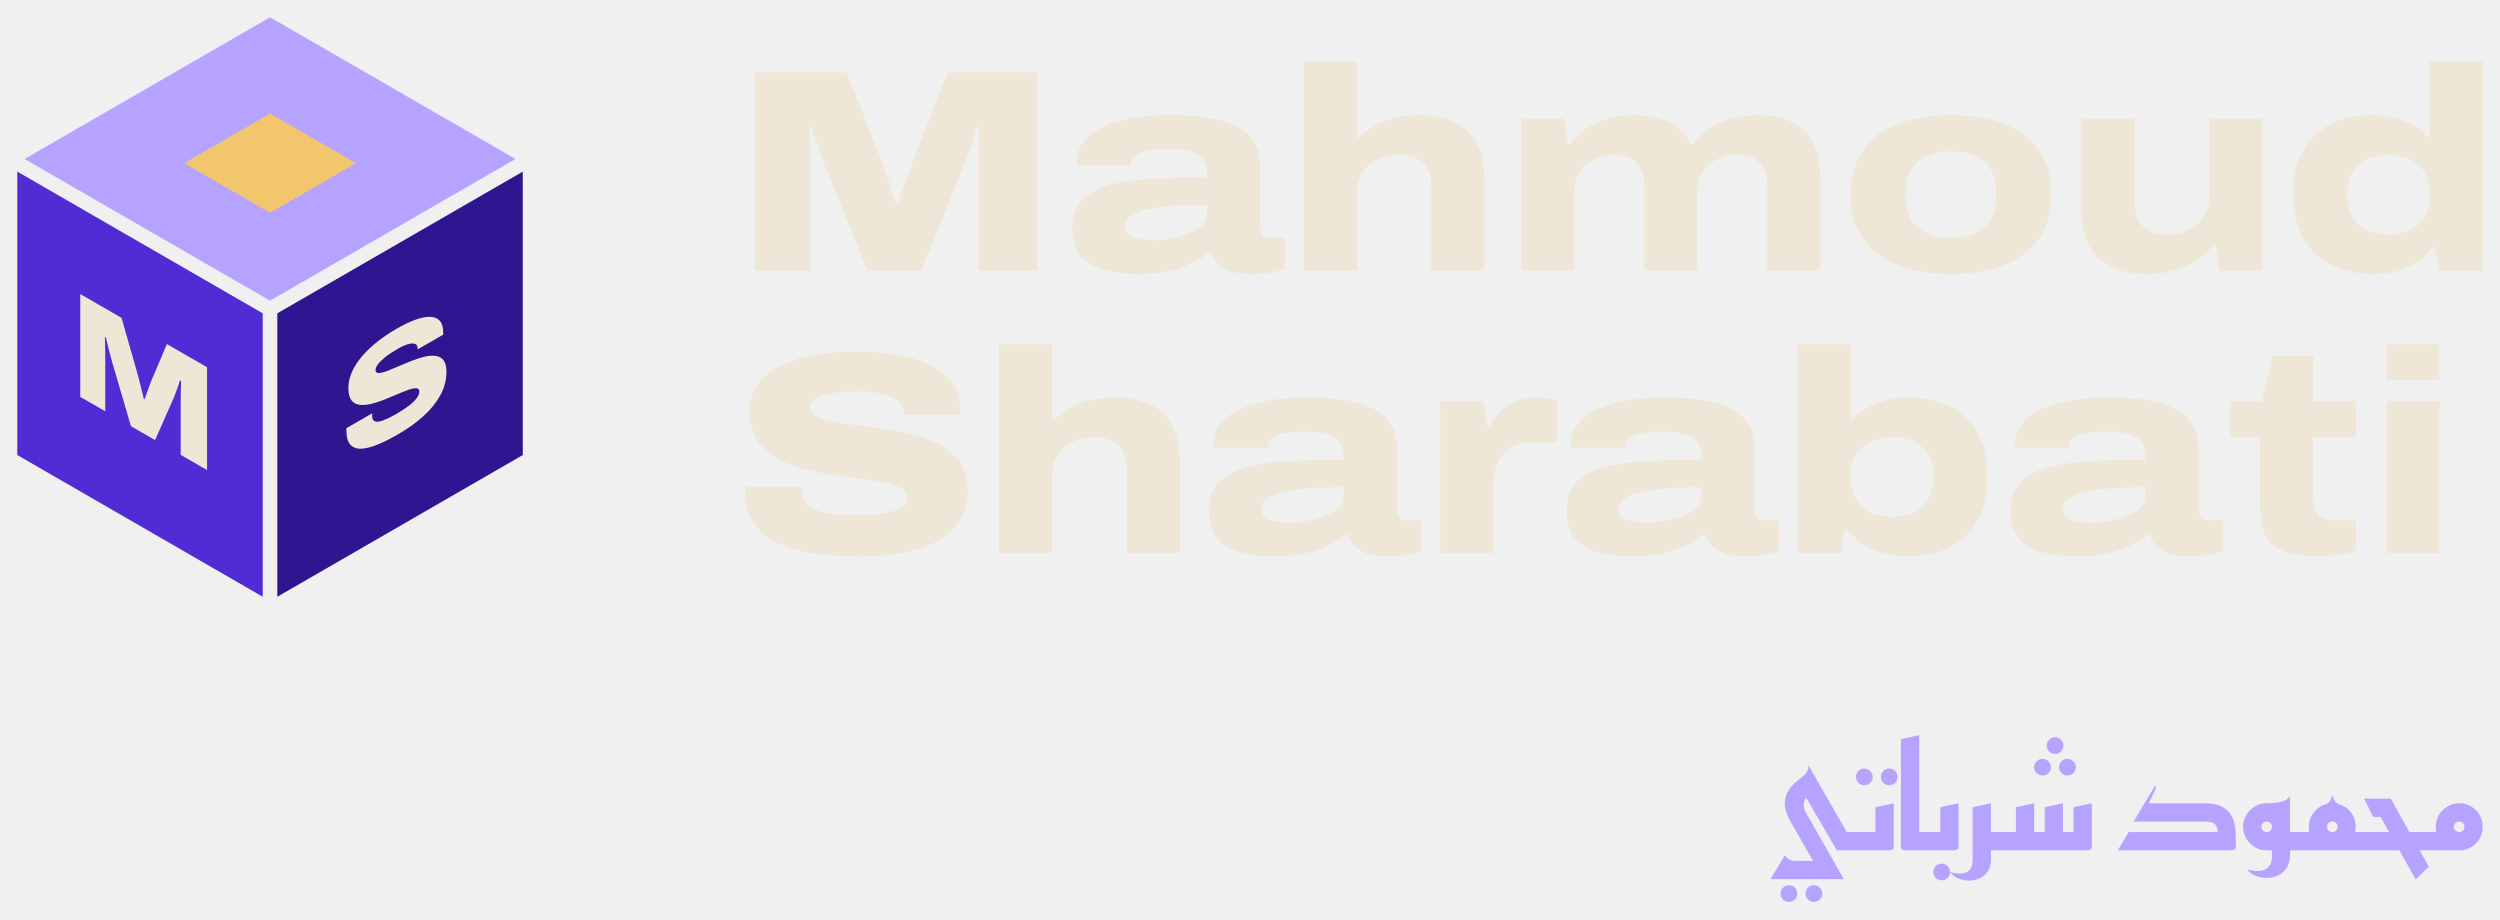
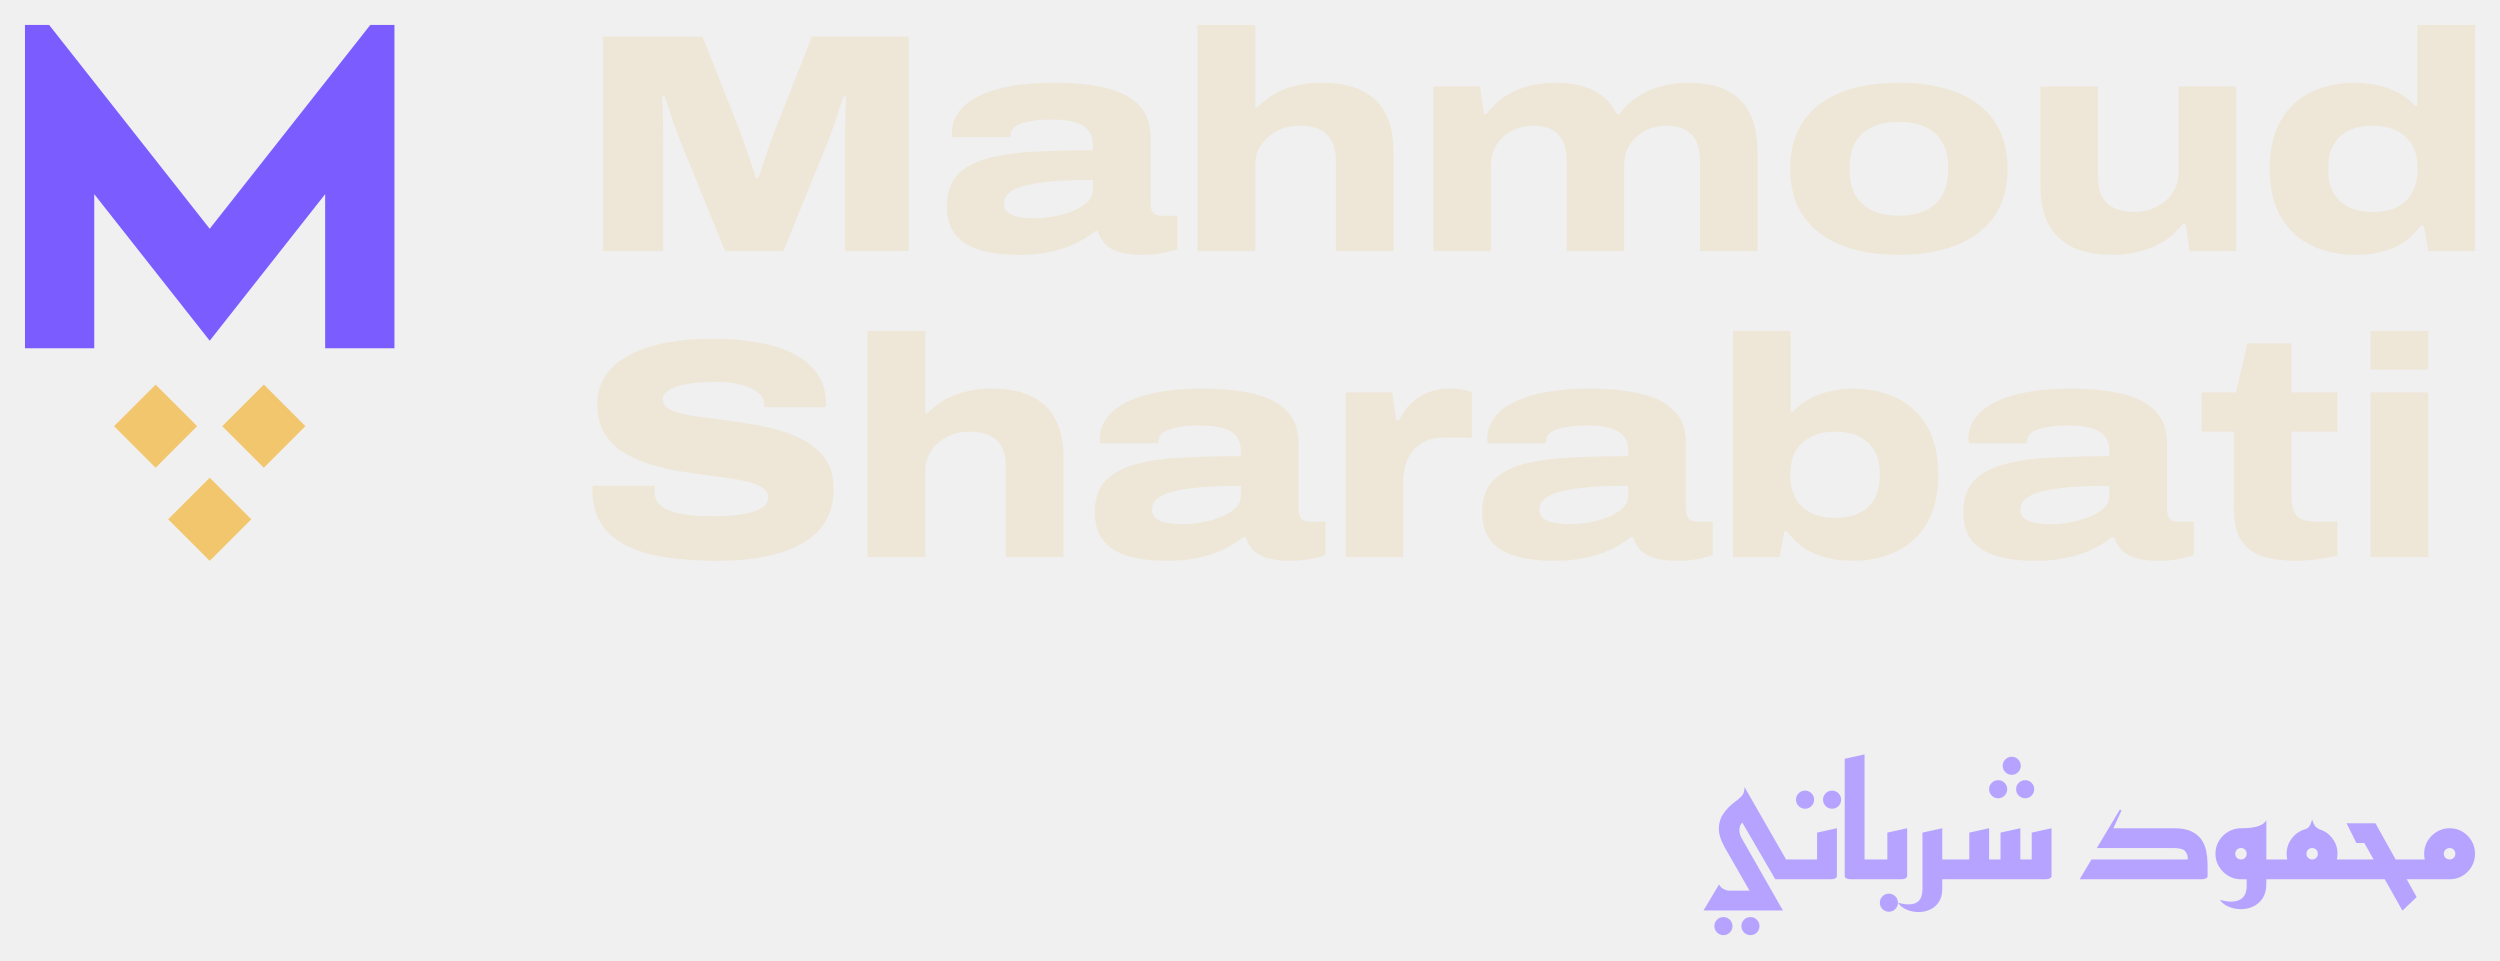
- <svg xmlns="http://www.w3.org/2000/svg" viewBox="-6 -93.903 867.595 319.003" role="img">
-   <g transform="translate(87.71 13.37) scale(1.0128)">
-     <mask id="ms">
-       <rect x="-110" y="-110" width="220" height="220" fill="#fff" />
-       <path d="M-86.603 -50.000L0 0L86.603 -50.000M0 0V100" fill="none" stroke="#000" stroke-width="5" />
-     </mask>
-     <g mask="url(#ms)">
-       <polygon points="0.000,-100.000 86.603,-50.000 0.000,0.000 -86.603,-50.000" fill="#b6a3ff" />
-       <polygon points="-86.603,-50.000 0.000,0.000 0.000,100.000 -86.603,50.000" fill="#512bd4" />
-       <polygon points="0.000,0.000 86.603,-50.000 86.603,50.000 0.000,100.000" fill="#2f1690" />
-       <polygon points="0.000,-67.000 29.445,-50.000 0.000,-33.000 -29.445,-50.000" fill="#f2c66d" />
-       <path transform="matrix(.866025 .5 0 1 -86.6025 -50)" d="M24.92 67.62V32.38H41.25L47.29 47.66Q47.67 48.62 48.16 50.05Q48.66 51.48 49.16 52.99Q49.66 54.49 50.03 55.66H50.39Q50.74 54.59 51.23 53.16Q51.72 51.74 52.24 50.26Q52.75 48.79 53.16 47.71L59.2 32.38H75.08V67.62H64.65V49.44Q64.65 48.34 64.67 47.01Q64.7 45.69 64.75 44.4Q64.8 43.11 64.82 42.18H64.41Q64.1 43.17 63.65 44.51Q63.2 45.85 62.75 47.16Q62.29 48.48 61.91 49.44L54.52 67.62H44.96L37.56 49.44Q37.04 48.08 36.55 46.7Q36.06 45.32 35.68 44.12Q35.31 42.93 35.05 42.18H34.64Q34.69 42.9 34.72 44.1Q34.75 45.29 34.77 46.67Q34.8 48.05 34.8 49.44V67.62Z" fill="#eee7d8" />
-       <path transform="matrix(.866025 -.5 0 1 0 0)" d="M50.76 68.23Q46.46 68.23 42.72 67.72Q38.99 67.2 36.18 65.92Q33.37 64.63 31.78 62.34Q30.2 60.04 30.2 56.51Q30.2 56.4 30.2 56.24Q30.2 56.07 30.25 55.91H40.47Q40.42 56.12 40.41 56.34Q40.4 56.57 40.4 56.81Q40.4 58.38 41.58 59.28Q42.77 60.18 44.94 60.54Q47.12 60.91 49.99 60.91Q51.2 60.91 52.46 60.83Q53.72 60.76 54.9 60.58Q56.07 60.39 57.01 60.04Q57.94 59.69 58.5 59.14Q59.06 58.58 59.06 57.8Q59.06 56.69 57.88 56.05Q56.7 55.41 54.69 55.02Q52.69 54.63 50.19 54.33Q47.7 54.03 45.03 53.61Q42.36 53.19 39.87 52.44Q37.37 51.7 35.37 50.47Q33.36 49.23 32.18 47.29Q31 45.35 31 42.55Q31 39.76 32.42 37.72Q33.84 35.69 36.39 34.37Q38.95 33.05 42.43 32.41Q45.91 31.77 50.02 31.77Q54.2 31.77 57.61 32.42Q61.01 33.06 63.46 34.37Q65.9 35.67 67.21 37.66Q68.53 39.64 68.53 42.31V43.01H58.41V42.6Q58.41 41.53 57.49 40.7Q56.56 39.87 54.8 39.37Q53.03 38.87 50.51 38.87Q47.48 38.87 45.54 39.25Q43.6 39.63 42.67 40.28Q41.75 40.94 41.75 41.71Q41.75 42.75 42.93 43.36Q44.1 43.97 46.11 44.32Q48.12 44.67 50.61 44.97Q53.1 45.28 55.78 45.7Q58.45 46.12 60.94 46.82Q63.43 47.52 65.44 48.74Q67.45 49.96 68.63 51.82Q69.8 53.68 69.8 56.4Q69.8 60.64 67.35 63.25Q64.89 65.86 60.59 67.05Q56.29 68.23 50.76 68.23Z" fill="#eee7d8" />
-     </g>
+ <svg xmlns="http://www.w3.org/2000/svg" viewBox="-8.00 -80.45 800.80 307.55" role="img">
+   <g transform="translate(0.00 -61.36) scale(0.9246)">
+     <polygon points="0.00,100.00 0.00,-12.00 8.37,-12.00 64.00,58.61 119.63,-12.00 128.00,-12.00 128.00,100.00 104.00,100.00 104.00,46.62 64.00,97.39 24.00,46.62 24.00,100.00" fill="#7b5cff" />
+     <polygon points="45.25,112.60 59.65,127.00 45.25,141.40 30.85,127.00" fill="#f2c66d" />
+     <polygon points="82.75,112.60 97.15,127.00 82.75,141.40 68.35,127.00" fill="#f2c66d" />
+     <polygon points="64.00,144.85 78.40,159.25 64.00,173.65 49.60,159.25" fill="#f2c66d" />
  </g>
-   <path transform="translate(247.51 0)" d="M8.45 0V-68.75H40.31L52.1 -38.94Q52.85 -37.07 53.81 -34.28Q54.77 -31.48 55.75 -28.55Q56.73 -25.61 57.46 -23.34H58.16Q58.84 -25.42 59.79 -28.21Q60.75 -30.99 61.76 -33.86Q62.77 -36.73 63.57 -38.85L75.36 -68.75H106.34V0H85.97V-35.48Q85.97 -37.61 86.02 -40.2Q86.07 -42.79 86.17 -45.3Q86.27 -47.82 86.32 -49.64H85.52Q84.91 -47.71 84.03 -45.09Q83.15 -42.47 82.27 -39.91Q81.38 -37.35 80.63 -35.48L66.22 0H47.57L33.11 -35.48Q32.1 -38.13 31.15 -40.82Q30.19 -43.52 29.46 -45.85Q28.72 -48.18 28.22 -49.64H27.42Q27.52 -48.22 27.57 -45.89Q27.62 -43.56 27.67 -40.87Q27.72 -38.18 27.72 -35.48V0ZM141.8 1.2Q136.88 1.2 132.64 0.48Q128.4 -0.25 125.24 -2Q122.08 -3.75 120.33 -6.77Q118.58 -9.8 118.58 -14.46Q118.58 -20.81 121.99 -24.44Q125.41 -28.06 131.7 -29.74Q138 -31.43 146.55 -31.88Q155.1 -32.33 165.37 -32.33V-33.94Q165.37 -36.96 163.85 -38.77Q162.34 -40.58 159.38 -41.37Q156.42 -42.17 151.96 -42.17Q148.76 -42.17 145.8 -41.7Q142.83 -41.24 140.93 -40.18Q139.03 -39.11 139.03 -37.26V-36.49H120.34Q120.24 -36.89 120.22 -37.21Q120.2 -37.53 120.2 -37.97Q120.2 -42.67 123.89 -46.28Q127.59 -49.89 134.89 -51.92Q142.19 -53.95 152.95 -53.95Q162.9 -53.95 169.8 -52.23Q176.69 -50.5 180.26 -46.65Q183.84 -42.81 183.84 -36.32V-15.25Q183.84 -13.51 184.62 -12.43Q185.4 -11.35 187.13 -11.35H192.45V-0.66Q191.01 -0.1 187.93 0.55Q184.85 1.2 181.32 1.2Q176.38 1.2 173.41 0.18Q170.44 -0.84 168.99 -2.57Q167.53 -4.31 166.91 -6.39H166.11Q163.26 -4.07 159.55 -2.33Q155.84 -0.59 151.4 0.3Q146.96 1.2 141.8 1.2ZM146.99 -10.53Q149.27 -10.53 152.35 -11.04Q155.43 -11.55 158.43 -12.66Q161.43 -13.76 163.4 -15.51Q165.37 -17.27 165.37 -19.8V-22.83Q155.53 -22.83 149.21 -22.02Q142.89 -21.22 139.89 -19.58Q136.89 -17.95 136.89 -15.3Q136.89 -13.26 138.36 -12.24Q139.84 -11.22 142.19 -10.88Q144.53 -10.53 146.99 -10.53ZM198.9 0V-72.45H217.38V-46.11H218.13Q220.88 -49.03 224.21 -50.74Q227.55 -52.45 231.24 -53.2Q234.93 -53.95 238.59 -53.95Q246.26 -53.95 251.37 -51.52Q256.48 -49.08 259.07 -44.17Q261.65 -39.25 261.65 -31.84V0H243.17V-29.28Q243.17 -31.97 242.41 -34.05Q241.65 -36.13 240.2 -37.47Q238.75 -38.82 236.63 -39.5Q234.5 -40.18 231.72 -40.18Q227.76 -40.18 224.5 -38.57Q221.25 -36.96 219.31 -34.11Q217.38 -31.27 217.38 -27.51V0ZM274.4 0V-52.75H289.36L290.63 -43.97H291.53Q294.22 -47.65 297.77 -49.83Q301.31 -52 305.36 -52.98Q309.41 -53.95 313.38 -53.95Q320.83 -53.95 325.79 -51.48Q330.74 -49 333.16 -43.97H334.11Q336.85 -47.65 340.42 -49.83Q343.99 -52 348.04 -52.98Q352.09 -53.95 356.1 -53.95Q363.48 -53.95 368.39 -51.52Q373.3 -49.08 375.78 -44.17Q378.26 -39.25 378.26 -31.84V0H359.79V-29.28Q359.79 -31.97 359.08 -34.05Q358.37 -36.13 357.02 -37.47Q355.67 -38.82 353.67 -39.5Q351.67 -40.18 349.14 -40.18Q345.43 -40.18 342.33 -38.57Q339.22 -36.96 337.39 -34.11Q335.55 -31.27 335.55 -27.51V0H317.12V-29.28Q317.12 -31.97 316.41 -34.05Q315.7 -36.13 314.35 -37.47Q313 -38.82 311 -39.5Q309 -40.18 306.42 -40.18Q302.71 -40.18 299.61 -38.57Q296.51 -36.96 294.69 -34.11Q292.88 -31.27 292.88 -27.51V0ZM423.54 1.2Q413 1.2 405.18 -1.87Q397.36 -4.95 393.05 -11.07Q388.74 -17.19 388.74 -26.4Q388.74 -35.65 393.05 -41.78Q397.36 -47.91 405.18 -50.93Q413 -53.95 423.54 -53.95Q434.07 -53.95 441.89 -50.93Q449.71 -47.91 454.03 -41.78Q458.34 -35.65 458.34 -26.4Q458.34 -17.19 454.03 -11.07Q449.71 -4.95 441.89 -1.87Q434.07 1.2 423.54 1.2ZM423.54 -11.35Q428.76 -11.35 432.27 -13.12Q435.77 -14.88 437.51 -18.05Q439.26 -21.22 439.26 -25.4V-27.4Q439.26 -31.62 437.51 -34.77Q435.77 -37.92 432.27 -39.66Q428.76 -41.41 423.54 -41.41Q418.32 -41.41 414.81 -39.66Q411.31 -37.92 409.56 -34.77Q407.82 -31.62 407.82 -27.4V-25.4Q407.82 -21.22 409.56 -18.05Q411.31 -14.88 414.81 -13.12Q418.32 -11.35 423.54 -11.35ZM491.93 1.2Q480.49 1.2 474.68 -4.33Q468.87 -9.85 468.87 -20.92V-52.75H487.34V-23.48Q487.34 -20.78 488.1 -18.71Q488.86 -16.63 490.31 -15.28Q491.76 -13.94 493.91 -13.26Q496.06 -12.57 498.79 -12.57Q502.76 -12.57 506.01 -14.18Q509.26 -15.79 511.2 -18.67Q513.14 -21.54 513.14 -25.24V-52.75H531.61V0H516.65L515.38 -8.78H514.48Q511.73 -5.1 508.04 -2.93Q504.34 -0.75 500.22 0.22Q496.09 1.2 491.93 1.2ZM570.05 1.2Q562.01 1.2 555.77 -1.77Q549.53 -4.75 545.93 -10.87Q542.34 -16.99 542.34 -26.35Q542.34 -35.81 545.91 -41.91Q549.48 -48.01 555.63 -50.98Q561.78 -53.95 569.63 -53.95Q573.13 -53.95 576.71 -53.19Q580.29 -52.43 583.45 -50.78Q586.6 -49.14 588.8 -46.54H589.61V-72.45H608.08V0H593.13L591.65 -8.25H590.8Q586.88 -2.99 581.5 -0.9Q576.12 1.2 570.05 1.2ZM575.39 -12.57Q580.16 -12.57 583.34 -14.27Q586.53 -15.96 588.12 -19Q589.71 -22.04 589.71 -26.01V-26.7Q589.71 -29.74 588.81 -32.2Q587.9 -34.67 586.08 -36.43Q584.26 -38.19 581.57 -39.18Q578.88 -40.18 575.3 -40.18Q570.63 -40.18 567.47 -38.52Q564.31 -36.85 562.71 -33.96Q561.11 -31.08 561.11 -27.21V-25.55Q561.11 -21.68 562.73 -18.74Q564.35 -15.8 567.51 -14.19Q570.67 -12.57 575.39 -12.57ZM45.16 99.2Q36.76 99.2 29.47 98.2Q22.18 97.19 16.7 94.69Q11.22 92.18 8.13 87.7Q5.03 83.22 5.03 76.32Q5.03 76.12 5.03 75.79Q5.03 75.47 5.13 75.16H25.08Q24.98 75.56 24.95 76Q24.93 76.44 24.93 76.92Q24.93 79.97 27.25 81.73Q29.57 83.49 33.81 84.2Q38.05 84.91 43.66 84.91Q46.02 84.91 48.48 84.77Q50.94 84.62 53.23 84.26Q55.52 83.9 57.35 83.21Q59.17 82.53 60.26 81.45Q61.35 80.37 61.35 78.85Q61.35 76.68 59.05 75.43Q56.75 74.18 52.84 73.42Q48.92 72.67 44.05 72.08Q39.19 71.48 33.98 70.66Q28.76 69.84 23.9 68.39Q19.03 66.94 15.11 64.53Q11.2 62.12 8.9 58.34Q6.6 54.55 6.6 49.09Q6.6 43.63 9.37 39.66Q12.13 35.69 17.12 33.11Q22.11 30.54 28.9 29.29Q35.7 28.05 43.71 28.05Q51.87 28.05 58.52 29.31Q65.16 30.57 69.93 33.12Q74.7 35.67 77.27 39.53Q79.83 43.4 79.83 48.61V49.99H60.09V49.18Q60.09 47.09 58.29 45.47Q56.48 43.85 53.04 42.88Q49.59 41.9 44.66 41.9Q38.77 41.9 34.97 42.64Q31.18 43.38 29.38 44.66Q27.58 45.93 27.58 47.45Q27.58 49.48 29.87 50.67Q32.17 51.85 36.09 52.53Q40 53.22 44.87 53.81Q49.73 54.4 54.95 55.22Q60.16 56.04 65.02 57.41Q69.89 58.79 73.81 61.16Q77.73 63.54 80.02 67.17Q82.32 70.8 82.32 76.11Q82.32 84.38 77.53 89.48Q72.74 94.57 64.35 96.89Q55.96 99.2 45.16 99.2ZM93.2 98V25.55H111.68V51.89H112.43Q115.18 48.97 118.51 47.26Q121.85 45.55 125.54 44.8Q129.23 44.05 132.89 44.05Q140.56 44.05 145.67 46.48Q150.78 48.92 153.37 53.83Q155.95 58.75 155.95 66.16V98H137.47V68.72Q137.47 66.03 136.71 63.95Q135.95 61.87 134.5 60.53Q133.05 59.18 130.93 58.5Q128.8 57.82 126.02 57.82Q122.06 57.82 118.8 59.43Q115.55 61.04 113.61 63.89Q111.68 66.73 111.68 70.49V98ZM189.2 99.2Q184.28 99.2 180.04 98.48Q175.8 97.75 172.64 96Q169.48 94.25 167.73 91.23Q165.98 88.2 165.98 83.54Q165.98 77.19 169.39 73.56Q172.81 69.94 179.1 68.26Q185.4 66.57 193.95 66.12Q202.5 65.67 212.77 65.67V64.06Q212.77 61.04 211.25 59.23Q209.74 57.42 206.78 56.63Q203.82 55.83 199.36 55.83Q196.16 55.83 193.2 56.3Q190.23 56.76 188.33 57.82Q186.43 58.89 186.43 60.74V61.51H167.74Q167.64 61.11 167.62 60.79Q167.6 60.47 167.6 60.03Q167.6 55.33 171.29 51.72Q174.99 48.11 182.29 46.08Q189.59 44.05 200.35 44.05Q210.3 44.05 217.2 45.77Q224.09 47.5 227.66 51.35Q231.24 55.19 231.24 61.68V82.75Q231.24 84.49 232.02 85.57Q232.8 86.65 234.53 86.65H239.85V97.34Q238.41 97.9 235.33 98.55Q232.25 99.2 228.72 99.2Q223.78 99.2 220.81 98.18Q217.84 97.16 216.39 95.43Q214.93 93.69 214.31 91.61H213.51Q210.66 93.93 206.95 95.67Q203.24 97.41 198.8 98.3Q194.36 99.2 189.2 99.2ZM194.39 87.47Q196.67 87.47 199.75 86.96Q202.83 86.45 205.83 85.34Q208.83 84.24 210.8 82.49Q212.77 80.73 212.77 78.2V75.17Q202.93 75.17 196.61 75.98Q190.29 76.78 187.29 78.42Q184.29 80.05 184.29 82.7Q184.29 84.74 185.76 85.76Q187.24 86.78 189.59 87.12Q191.93 87.47 194.39 87.47ZM246.3 98V45.25H261.26L262.53 54.17H263.39Q264.92 50.98 267.35 48.69Q269.77 46.4 272.9 45.2Q276.02 43.99 279.53 43.99Q281.55 43.99 283.35 44.27Q285.16 44.55 286.77 45.15V59.7H278.03Q274.51 59.7 272.01 60.83Q269.5 61.97 267.91 63.91Q266.32 65.86 265.55 68.34Q264.78 70.82 264.78 73.61V98ZM313.3 99.2Q308.38 99.2 304.14 98.48Q299.9 97.75 296.74 96Q293.58 94.25 291.83 91.23Q290.08 88.2 290.08 83.54Q290.08 77.19 293.49 73.56Q296.91 69.94 303.2 68.26Q309.5 66.57 318.05 66.12Q326.6 65.67 336.87 65.67V64.06Q336.87 61.04 335.35 59.23Q333.84 57.42 330.88 56.63Q327.92 55.83 323.46 55.83Q320.26 55.83 317.3 56.3Q314.33 56.76 312.43 57.82Q310.53 58.89 310.53 60.74V61.51H291.84Q291.74 61.11 291.72 60.79Q291.7 60.47 291.7 60.03Q291.7 55.33 295.39 51.72Q299.09 48.11 306.39 46.08Q313.69 44.05 324.45 44.05Q334.4 44.05 341.3 45.77Q348.19 47.5 351.76 51.35Q355.34 55.19 355.34 61.68V82.75Q355.34 84.49 356.12 85.57Q356.9 86.65 358.63 86.65H363.95V97.34Q362.51 97.9 359.43 98.55Q356.35 99.2 352.82 99.2Q347.88 99.2 344.91 98.18Q341.94 97.16 340.49 95.43Q339.03 93.69 338.41 91.61H337.61Q334.76 93.93 331.05 95.67Q327.34 97.41 322.9 98.3Q318.46 99.2 313.3 99.2ZM318.49 87.47Q320.77 87.47 323.85 86.96Q326.93 86.45 329.93 85.34Q332.93 84.24 334.9 82.49Q336.87 80.73 336.87 78.2V75.17Q327.03 75.17 320.71 75.98Q314.39 76.78 311.39 78.42Q308.39 80.05 308.39 82.7Q308.39 84.74 309.86 85.76Q311.34 86.78 313.69 87.12Q316.03 87.47 318.49 87.47ZM408.44 99.2Q402.37 99.2 396.99 97.1Q391.6 95.01 387.69 89.75H386.83L385.36 98H370.4V25.55H388.88V51.46H389.68Q391.94 48.86 395.09 47.22Q398.25 45.57 401.83 44.81Q405.41 44.05 408.85 44.05Q416.71 44.05 422.86 47.02Q429 49.99 432.58 56.09Q436.15 62.19 436.15 71.65Q436.15 81.01 432.55 87.13Q428.96 93.25 422.72 96.23Q416.48 99.2 408.44 99.2ZM403.09 85.43Q407.81 85.43 411 83.81Q414.18 82.2 415.78 79.26Q417.37 76.32 417.37 72.45V70.79Q417.37 66.92 415.78 64.04Q414.18 61.15 411.04 59.48Q407.9 57.82 403.18 57.82Q399.61 57.82 396.92 58.82Q394.23 59.81 392.41 61.57Q390.59 63.33 389.68 65.8Q388.78 68.26 388.78 71.3V71.99Q388.78 75.96 390.37 79Q391.96 82.04 395.17 83.73Q398.37 85.43 403.09 85.43ZM467.4 99.2Q462.48 99.2 458.24 98.48Q454 97.75 450.84 96Q447.68 94.25 445.93 91.23Q444.18 88.2 444.18 83.54Q444.18 77.19 447.59 73.56Q451.01 69.94 457.3 68.26Q463.6 66.57 472.15 66.12Q480.7 65.67 490.97 65.67V64.06Q490.97 61.04 489.45 59.23Q487.94 57.42 484.98 56.63Q482.02 55.83 477.56 55.83Q474.36 55.83 471.4 56.3Q468.43 56.76 466.53 57.82Q464.63 58.89 464.63 60.74V61.51H445.94Q445.84 61.11 445.82 60.79Q445.8 60.47 445.8 60.03Q445.8 55.33 449.49 51.72Q453.19 48.11 460.49 46.08Q467.79 44.05 478.55 44.05Q488.5 44.05 495.4 45.77Q502.29 47.5 505.86 51.35Q509.44 55.19 509.44 61.68V82.75Q509.44 84.49 510.22 85.57Q511 86.65 512.73 86.65H518.05V97.34Q516.61 97.9 513.53 98.55Q510.45 99.2 506.92 99.2Q501.98 99.2 499.01 98.18Q496.04 97.16 494.59 95.43Q493.13 93.69 492.51 91.61H491.71Q488.86 93.93 485.15 95.67Q481.44 97.41 477 98.3Q472.56 99.2 467.4 99.2ZM472.59 87.47Q474.87 87.47 477.95 86.96Q481.03 86.45 484.03 85.34Q487.03 84.24 489 82.49Q490.97 80.73 490.97 78.2V75.17Q481.13 75.17 474.81 75.98Q468.49 76.78 465.49 78.42Q462.49 80.05 462.49 82.7Q462.49 84.74 463.96 85.76Q465.44 86.78 467.79 87.12Q470.13 87.47 472.59 87.47ZM550.88 99.2Q544.32 99.2 539.85 97.71Q535.38 96.22 533.11 92.52Q530.83 88.83 530.83 82.22V57.79H520.52V45.25H531.51L535.18 29.52H549.31V45.25H564.04V57.79H549.31V78.83Q549.31 82.63 550.9 84.64Q552.5 86.65 557.47 86.65H564.04V97.39Q562.64 97.89 560.19 98.32Q557.75 98.75 555.22 98.97Q552.69 99.2 550.88 99.2ZM574.6 37.95V25.55H593.08V37.95ZM574.6 98V45.25H593.08V98Z" fill="#eee7d8" />
-   <path transform="translate(607.19 201.20)" d="M16.3 17.9Q15.1 17.9 14.25 17.05Q13.4 16.2 13.4 15Q13.4 13.8 14.25 12.95Q15.1 12.1 16.3 12.1Q17.5 12.1 18.35 12.95Q19.2 13.8 19.2 15Q19.2 16.2 18.35 17.05Q17.5 17.9 16.3 17.9ZM7.65 17.9Q6.45 17.9 5.6 17.05Q4.75 16.2 4.75 15Q4.75 13.8 5.6 12.95Q6.45 12.1 7.65 12.1Q8.85 12.1 9.7 12.95Q10.55 13.8 10.55 15Q10.55 16.2 9.7 17.05Q8.85 17.9 7.65 17.9ZM19.65 10 8.1 -10.15Q6.1 -13.7 6.18 -16.4Q6.25 -19.1 7.7 -21.12Q9.15 -23.15 11.15 -24.65Q12.7 -25.8 13.55 -26.7Q14.4 -27.6 14.4 -29.55L31.35 0H24.25L13.7 -18.15Q12.9 -17.45 12.78 -16.07Q12.65 -14.7 13.45 -13.25L26.7 10ZM26.85 0V-6.35H35V0ZM1.25 10 6.25 1.65Q6.75 2.65 7.75 3.15Q8.75 3.65 9.65 3.65H18.25L21.25 10ZM42.45 -22.6Q41.25 -22.6 40.4 -23.45Q39.55 -24.3 39.55 -25.5Q39.55 -26.7 40.4 -27.55Q41.25 -28.4 42.45 -28.4Q43.65 -28.4 44.5 -27.55Q45.35 -26.7 45.35 -25.5Q45.35 -24.3 44.5 -23.45Q43.65 -22.6 42.45 -22.6ZM33.8 -22.6Q32.6 -22.6 31.75 -23.45Q30.9 -24.3 30.9 -25.5Q30.9 -26.7 31.75 -27.55Q32.6 -28.4 33.8 -28.4Q35 -28.4 35.85 -27.55Q36.7 -26.7 36.7 -25.5Q36.7 -24.3 35.85 -23.45Q35 -22.6 33.8 -22.6ZM33 0V-6.35H37.65V-14.95L44 -16.35V-1.15Q44 -0.55 43.5 -0.3Q43 -0.05 42.5 -0.03Q42 0 42 0ZM48.5 0Q48.5 0 48 -0.03Q47.5 -0.05 47 -0.3Q46.5 -0.55 46.5 -1.15V-38.6L52.85 -40V-6.35H57.5V0ZM60.65 10.4Q59.45 10.4 58.6 9.55Q57.75 8.7 57.75 7.5Q57.75 6.3 58.6 5.45Q59.45 4.6 60.65 4.6Q61.85 4.6 62.7 5.45Q63.55 6.3 63.55 7.5Q63.55 8.7 62.7 9.55Q61.85 10.4 60.65 10.4ZM55.5 0V-6.35H60.15V-14.95L66.5 -16.35V-1.15Q66.5 -0.55 66 -0.3Q65.5 -0.05 65 -0.03Q64.5 0 64.5 0ZM76.45 0V-6.35H83.75V0ZM63.5 7.5Q65.9 8.15 67.47 8.03Q69.05 7.9 69.9 7.2Q70.75 6.5 71.08 5.43Q71.4 4.35 71.4 3.15V-14.95L77.75 -16.35V3Q77.75 5.65 76.62 7.33Q75.5 9 73.7 9.78Q71.9 10.55 69.93 10.5Q67.95 10.45 66.22 9.68Q64.5 8.9 63.5 7.5ZM100 -33.45Q98.8 -33.45 97.95 -34.3Q97.1 -35.15 97.1 -36.35Q97.1 -37.55 97.95 -38.4Q98.8 -39.25 100 -39.25Q101.2 -39.25 102.05 -38.4Q102.9 -37.55 102.9 -36.35Q102.9 -35.15 102.05 -34.3Q101.2 -33.45 100 -33.45ZM104.3 -25.95Q103.1 -25.95 102.25 -26.8Q101.4 -27.65 101.4 -28.85Q101.4 -30.05 102.25 -30.9Q103.1 -31.75 104.3 -31.75Q105.5 -31.75 106.35 -30.9Q107.2 -30.05 107.2 -28.85Q107.2 -27.65 106.35 -26.8Q105.5 -25.95 104.3 -25.95ZM95.65 -25.95Q94.45 -25.95 93.6 -26.8Q92.75 -27.65 92.75 -28.85Q92.75 -30.05 93.6 -30.9Q94.45 -31.75 95.65 -31.75Q96.85 -31.75 97.7 -30.9Q98.55 -30.05 98.55 -28.85Q98.55 -27.65 97.7 -26.8Q96.85 -25.95 95.65 -25.95ZM81.75 0V-6.35H86.4V-14.95L92.75 -16.35V-6.35H96.4V-14.95L102.75 -16.35V-6.35H106.4V-14.95L112.75 -16.35V-1.15Q112.75 -0.55 112.25 -0.3Q111.75 -0.05 111.25 -0.03Q110.75 0 110.75 0ZM121.75 0 125.55 -6.35H156.4Q156.45 -7.95 155.57 -8.97Q154.7 -10 151.9 -10H127.25L134.65 -22.35L135.15 -22L132.55 -16.35H151.9Q155.4 -16.35 157.53 -15.35Q159.65 -14.35 160.78 -12.7Q161.9 -11.05 162.3 -9.05Q162.7 -7.05 162.72 -5Q162.75 -2.95 162.75 -1.15Q162.75 -0.55 162.25 -0.3Q161.75 -0.05 161.25 -0.03Q160.75 0 160.75 0ZM173.3 0 175.15 -6.35H185V0ZM166.65 6.6Q169.5 7.35 171.22 7.1Q172.95 6.85 173.82 6.03Q174.7 5.2 174.97 4.22Q175.25 3.25 175.25 2.6V-6.4L181.55 -8.15V1.45Q181.55 4.3 180.35 6.1Q179.15 7.9 177.28 8.75Q175.4 9.6 173.32 9.58Q171.25 9.55 169.45 8.78Q167.65 8 166.65 6.6ZM181.55 -8.15 173.45 -16.35Q174.1 -16.35 175.25 -16.4Q176.4 -16.45 177.65 -16.68Q178.9 -16.9 179.98 -17.45Q181.05 -18 181.55 -18.95ZM173.45 0Q171.2 0 169.35 -1.1Q167.5 -2.2 166.38 -4.08Q165.25 -5.95 165.25 -8.15Q165.25 -10.45 166.38 -12.3Q167.5 -14.15 169.38 -15.25Q171.25 -16.35 173.45 -16.35Q175.7 -16.35 177.52 -15.25Q179.35 -14.15 180.45 -12.3Q181.55 -10.45 181.55 -8.15Q181.55 -5.9 180.45 -4.05Q179.35 -2.2 177.52 -1.1Q175.7 0 173.45 0ZM173.45 -6.35Q174.25 -6.35 174.75 -6.88Q175.25 -7.4 175.25 -8.15Q175.25 -8.95 174.75 -9.48Q174.25 -10 173.45 -10Q172.65 -10 172.12 -9.48Q171.6 -8.95 171.6 -8.15Q171.6 -7.4 172.12 -6.88Q172.65 -6.35 173.45 -6.35ZM183 0V-6.35H193L196.25 0ZM196.25 0 199.5 -6.35H209.5V0ZM196.25 0Q194 0 192.15 -1.1Q190.3 -2.2 189.18 -4.05Q188.05 -5.9 188.05 -8.15Q188.05 -10.9 189.7 -13.07Q191.35 -15.25 193.9 -16Q194.65 -16.2 195.2 -16.8Q195.75 -17.4 196.2 -19.15Q196.8 -17.35 197.38 -16.8Q197.95 -16.25 198.7 -15.95Q201.15 -15.2 202.75 -13.05Q204.35 -10.9 204.35 -8.15Q204.35 -5.9 203.25 -4.05Q202.15 -2.2 200.32 -1.1Q198.5 0 196.25 0ZM196.25 -6.35Q197.05 -6.35 197.55 -6.88Q198.05 -7.4 198.05 -8.15Q198.05 -8.95 197.55 -9.48Q197.05 -10 196.25 -10Q195.45 -10 194.93 -9.48Q194.4 -8.95 194.4 -8.15Q194.4 -7.4 194.93 -6.88Q195.45 -6.35 196.25 -6.35ZM207.5 0V-6.35H229.75V0ZM225.15 10.05 212.95 -11.6H210.4L207.25 -17.95H216.5L229.7 5.7ZM227.75 0V-6.35H237.75L240.4 0ZM240.3 0Q238.05 0 236.2 -1.1Q234.35 -2.2 233.22 -4.08Q232.1 -5.95 232.1 -8.15Q232.1 -10.45 233.22 -12.3Q234.35 -14.15 236.2 -15.25Q238.05 -16.35 240.3 -16.35Q242.55 -16.35 244.38 -15.25Q246.2 -14.15 247.3 -12.3Q248.4 -10.45 248.4 -8.15Q248.4 -5.9 247.3 -4.05Q246.2 -2.2 244.38 -1.1Q242.55 0 240.3 0ZM240.3 -6.35Q241.05 -6.35 241.57 -6.88Q242.1 -7.4 242.1 -8.15Q242.1 -8.95 241.57 -9.48Q241.05 -10 240.3 -10Q239.5 -10 238.95 -9.48Q238.4 -8.95 238.4 -8.15Q238.4 -7.4 238.95 -6.88Q239.5 -6.35 240.3 -6.35Z" fill="#b6a3ff" />
+   <path transform="translate(176.71 0)" d="M8.45 0V-68.75H40.31L52.1 -38.94Q52.85 -37.07 53.81 -34.28Q54.77 -31.48 55.75 -28.55Q56.73 -25.61 57.46 -23.34H58.16Q58.84 -25.42 59.79 -28.21Q60.75 -30.99 61.76 -33.86Q62.77 -36.73 63.57 -38.85L75.36 -68.75H106.34V0H85.97V-35.48Q85.97 -37.61 86.02 -40.2Q86.07 -42.79 86.17 -45.3Q86.27 -47.82 86.32 -49.64H85.52Q84.91 -47.71 84.03 -45.09Q83.15 -42.47 82.27 -39.91Q81.38 -37.35 80.63 -35.48L66.22 0H47.57L33.11 -35.48Q32.1 -38.13 31.15 -40.82Q30.19 -43.52 29.46 -45.85Q28.72 -48.18 28.22 -49.64H27.42Q27.52 -48.22 27.57 -45.89Q27.62 -43.56 27.67 -40.87Q27.72 -38.18 27.72 -35.48V0ZM141.8 1.2Q136.88 1.2 132.64 0.48Q128.4 -0.25 125.24 -2Q122.08 -3.75 120.33 -6.77Q118.58 -9.8 118.58 -14.46Q118.58 -20.81 121.99 -24.44Q125.41 -28.06 131.7 -29.74Q138 -31.43 146.55 -31.88Q155.1 -32.33 165.37 -32.33V-33.94Q165.37 -36.96 163.85 -38.77Q162.34 -40.58 159.38 -41.37Q156.42 -42.17 151.96 -42.17Q148.76 -42.17 145.8 -41.7Q142.83 -41.24 140.93 -40.18Q139.03 -39.11 139.03 -37.26V-36.49H120.34Q120.24 -36.89 120.22 -37.21Q120.2 -37.53 120.2 -37.97Q120.2 -42.67 123.89 -46.28Q127.59 -49.89 134.89 -51.92Q142.19 -53.95 152.95 -53.95Q162.9 -53.95 169.8 -52.23Q176.69 -50.5 180.26 -46.65Q183.84 -42.81 183.84 -36.32V-15.25Q183.84 -13.51 184.62 -12.43Q185.4 -11.35 187.13 -11.35H192.45V-0.66Q191.01 -0.1 187.93 0.55Q184.85 1.2 181.32 1.2Q176.38 1.2 173.41 0.18Q170.44 -0.84 168.99 -2.57Q167.53 -4.31 166.91 -6.39H166.11Q163.26 -4.07 159.55 -2.33Q155.84 -0.59 151.4 0.3Q146.96 1.2 141.8 1.2ZM146.99 -10.53Q149.27 -10.53 152.35 -11.04Q155.43 -11.55 158.43 -12.66Q161.43 -13.76 163.4 -15.51Q165.37 -17.27 165.37 -19.8V-22.83Q155.53 -22.83 149.21 -22.02Q142.89 -21.22 139.89 -19.58Q136.89 -17.95 136.89 -15.3Q136.89 -13.26 138.36 -12.24Q139.84 -11.22 142.19 -10.88Q144.53 -10.53 146.99 -10.53ZM198.9 0V-72.45H217.38V-46.11H218.13Q220.88 -49.03 224.21 -50.74Q227.55 -52.45 231.24 -53.2Q234.93 -53.95 238.59 -53.95Q246.26 -53.95 251.37 -51.52Q256.48 -49.08 259.07 -44.17Q261.65 -39.25 261.65 -31.84V0H243.17V-29.28Q243.17 -31.97 242.41 -34.05Q241.65 -36.13 240.2 -37.47Q238.75 -38.82 236.63 -39.5Q234.5 -40.18 231.72 -40.18Q227.76 -40.18 224.5 -38.57Q221.25 -36.96 219.31 -34.11Q217.38 -31.27 217.38 -27.51V0ZM274.4 0V-52.75H289.36L290.63 -43.97H291.53Q294.22 -47.65 297.77 -49.83Q301.31 -52 305.36 -52.98Q309.41 -53.95 313.38 -53.95Q320.83 -53.95 325.79 -51.48Q330.74 -49 333.16 -43.97H334.11Q336.85 -47.65 340.42 -49.83Q343.99 -52 348.04 -52.98Q352.09 -53.95 356.1 -53.95Q363.48 -53.95 368.39 -51.52Q373.3 -49.08 375.78 -44.17Q378.26 -39.25 378.26 -31.84V0H359.79V-29.28Q359.79 -31.97 359.08 -34.05Q358.37 -36.13 357.02 -37.47Q355.67 -38.82 353.67 -39.5Q351.67 -40.18 349.14 -40.18Q345.43 -40.18 342.33 -38.57Q339.22 -36.96 337.39 -34.11Q335.55 -31.27 335.55 -27.51V0H317.12V-29.28Q317.12 -31.97 316.41 -34.05Q315.7 -36.13 314.35 -37.47Q313 -38.82 311 -39.5Q309 -40.18 306.42 -40.18Q302.71 -40.18 299.61 -38.57Q296.51 -36.96 294.69 -34.11Q292.88 -31.27 292.88 -27.51V0ZM423.54 1.2Q413 1.2 405.18 -1.87Q397.36 -4.95 393.05 -11.07Q388.74 -17.19 388.74 -26.4Q388.74 -35.65 393.05 -41.78Q397.36 -47.91 405.18 -50.93Q413 -53.95 423.54 -53.95Q434.07 -53.95 441.89 -50.93Q449.71 -47.91 454.03 -41.78Q458.34 -35.65 458.34 -26.4Q458.34 -17.19 454.03 -11.07Q449.71 -4.95 441.89 -1.87Q434.07 1.2 423.54 1.2ZM423.54 -11.35Q428.76 -11.35 432.27 -13.12Q435.77 -14.88 437.51 -18.05Q439.26 -21.22 439.26 -25.4V-27.4Q439.26 -31.62 437.51 -34.77Q435.77 -37.92 432.27 -39.66Q428.76 -41.41 423.54 -41.41Q418.32 -41.41 414.81 -39.66Q411.31 -37.92 409.56 -34.77Q407.82 -31.62 407.82 -27.4V-25.4Q407.82 -21.22 409.56 -18.05Q411.31 -14.88 414.81 -13.12Q418.32 -11.35 423.54 -11.35ZM491.93 1.2Q480.49 1.2 474.68 -4.33Q468.87 -9.85 468.87 -20.92V-52.75H487.34V-23.48Q487.34 -20.78 488.1 -18.71Q488.86 -16.63 490.31 -15.28Q491.76 -13.94 493.91 -13.26Q496.06 -12.57 498.79 -12.57Q502.76 -12.57 506.01 -14.18Q509.26 -15.79 511.2 -18.67Q513.14 -21.54 513.14 -25.24V-52.75H531.61V0H516.65L515.38 -8.78H514.48Q511.73 -5.1 508.04 -2.93Q504.34 -0.75 500.22 0.22Q496.09 1.2 491.93 1.2ZM570.05 1.2Q562.01 1.2 555.77 -1.77Q549.53 -4.75 545.93 -10.87Q542.34 -16.99 542.34 -26.35Q542.34 -35.81 545.91 -41.91Q549.48 -48.01 555.63 -50.98Q561.78 -53.95 569.63 -53.95Q573.13 -53.95 576.71 -53.19Q580.29 -52.43 583.45 -50.78Q586.6 -49.14 588.8 -46.54H589.61V-72.45H608.08V0H593.13L591.65 -8.25H590.8Q586.88 -2.99 581.5 -0.9Q576.12 1.2 570.05 1.2ZM575.39 -12.57Q580.16 -12.57 583.34 -14.27Q586.53 -15.96 588.12 -19Q589.71 -22.04 589.71 -26.01V-26.7Q589.71 -29.74 588.81 -32.2Q587.9 -34.67 586.08 -36.43Q584.26 -38.19 581.57 -39.18Q578.88 -40.18 575.3 -40.18Q570.63 -40.18 567.47 -38.52Q564.31 -36.85 562.71 -33.96Q561.11 -31.08 561.11 -27.21V-25.55Q561.11 -21.68 562.73 -18.74Q564.35 -15.8 567.51 -14.19Q570.67 -12.57 575.39 -12.57ZM45.16 99.2Q36.76 99.2 29.47 98.2Q22.18 97.19 16.7 94.69Q11.22 92.18 8.13 87.7Q5.03 83.22 5.03 76.32Q5.03 76.12 5.03 75.79Q5.03 75.47 5.13 75.16H25.08Q24.98 75.56 24.95 76Q24.93 76.44 24.93 76.92Q24.93 79.97 27.25 81.73Q29.57 83.49 33.81 84.2Q38.05 84.91 43.66 84.91Q46.02 84.91 48.48 84.77Q50.94 84.62 53.23 84.26Q55.52 83.9 57.35 83.21Q59.17 82.53 60.26 81.45Q61.35 80.37 61.35 78.85Q61.35 76.68 59.05 75.43Q56.75 74.18 52.84 73.42Q48.92 72.67 44.05 72.08Q39.19 71.48 33.98 70.66Q28.76 69.84 23.9 68.39Q19.03 66.94 15.11 64.53Q11.2 62.12 8.9 58.34Q6.6 54.55 6.6 49.09Q6.6 43.63 9.37 39.66Q12.13 35.69 17.12 33.11Q22.11 30.54 28.9 29.29Q35.7 28.05 43.71 28.05Q51.87 28.05 58.52 29.31Q65.16 30.57 69.93 33.12Q74.7 35.67 77.27 39.53Q79.83 43.4 79.83 48.61V49.99H60.09V49.18Q60.09 47.09 58.29 45.47Q56.48 43.85 53.04 42.88Q49.59 41.9 44.66 41.9Q38.77 41.9 34.97 42.64Q31.18 43.38 29.38 44.66Q27.58 45.93 27.58 47.45Q27.58 49.48 29.87 50.67Q32.17 51.85 36.09 52.53Q40 53.22 44.87 53.81Q49.73 54.4 54.95 55.22Q60.16 56.04 65.02 57.41Q69.89 58.79 73.81 61.16Q77.73 63.54 80.02 67.17Q82.32 70.8 82.32 76.11Q82.32 84.38 77.53 89.48Q72.74 94.57 64.35 96.89Q55.96 99.2 45.16 99.2ZM93.2 98V25.55H111.68V51.89H112.43Q115.18 48.97 118.51 47.26Q121.85 45.55 125.54 44.8Q129.23 44.05 132.89 44.05Q140.56 44.05 145.67 46.48Q150.78 48.92 153.37 53.83Q155.95 58.75 155.95 66.16V98H137.47V68.72Q137.47 66.03 136.71 63.95Q135.95 61.87 134.5 60.53Q133.05 59.18 130.93 58.5Q128.8 57.82 126.02 57.82Q122.06 57.82 118.8 59.43Q115.55 61.04 113.61 63.89Q111.68 66.73 111.68 70.49V98ZM189.2 99.2Q184.28 99.2 180.04 98.48Q175.8 97.75 172.64 96Q169.48 94.25 167.73 91.23Q165.98 88.2 165.98 83.54Q165.98 77.19 169.39 73.56Q172.81 69.94 179.1 68.26Q185.4 66.57 193.95 66.12Q202.5 65.67 212.77 65.67V64.06Q212.77 61.04 211.25 59.23Q209.74 57.42 206.78 56.63Q203.82 55.83 199.36 55.83Q196.16 55.83 193.2 56.3Q190.23 56.76 188.33 57.82Q186.43 58.89 186.43 60.74V61.51H167.74Q167.64 61.11 167.62 60.79Q167.6 60.47 167.6 60.03Q167.6 55.33 171.29 51.72Q174.99 48.11 182.29 46.08Q189.59 44.05 200.35 44.05Q210.3 44.05 217.2 45.77Q224.09 47.5 227.66 51.35Q231.24 55.19 231.24 61.68V82.75Q231.24 84.49 232.02 85.57Q232.8 86.65 234.53 86.65H239.85V97.34Q238.41 97.9 235.33 98.55Q232.25 99.2 228.72 99.2Q223.78 99.2 220.81 98.18Q217.84 97.16 216.39 95.43Q214.93 93.69 214.31 91.61H213.51Q210.66 93.93 206.95 95.67Q203.24 97.41 198.8 98.3Q194.36 99.2 189.2 99.2ZM194.39 87.47Q196.67 87.47 199.75 86.96Q202.83 86.45 205.83 85.34Q208.83 84.24 210.8 82.49Q212.77 80.73 212.77 78.2V75.17Q202.93 75.17 196.61 75.98Q190.29 76.78 187.29 78.42Q184.29 80.05 184.29 82.7Q184.29 84.74 185.76 85.76Q187.24 86.78 189.59 87.12Q191.93 87.47 194.39 87.47ZM246.3 98V45.25H261.26L262.53 54.17H263.39Q264.92 50.98 267.35 48.69Q269.77 46.4 272.9 45.2Q276.02 43.99 279.53 43.99Q281.55 43.99 283.35 44.27Q285.16 44.55 286.77 45.15V59.7H278.03Q274.51 59.7 272.01 60.83Q269.5 61.97 267.91 63.91Q266.32 65.86 265.55 68.34Q264.78 70.82 264.78 73.61V98ZM313.3 99.2Q308.38 99.2 304.14 98.48Q299.9 97.75 296.74 96Q293.58 94.25 291.83 91.23Q290.08 88.2 290.08 83.54Q290.08 77.19 293.49 73.56Q296.91 69.94 303.2 68.26Q309.5 66.57 318.05 66.12Q326.6 65.67 336.87 65.67V64.06Q336.87 61.04 335.35 59.23Q333.84 57.42 330.88 56.63Q327.92 55.83 323.46 55.83Q320.26 55.83 317.3 56.3Q314.33 56.76 312.43 57.82Q310.53 58.89 310.53 60.74V61.51H291.84Q291.74 61.11 291.72 60.79Q291.7 60.47 291.7 60.03Q291.7 55.33 295.39 51.72Q299.09 48.11 306.39 46.08Q313.69 44.05 324.45 44.05Q334.4 44.05 341.3 45.77Q348.19 47.5 351.76 51.35Q355.34 55.19 355.34 61.68V82.75Q355.34 84.49 356.12 85.57Q356.9 86.65 358.63 86.65H363.95V97.34Q362.51 97.9 359.43 98.55Q356.35 99.2 352.82 99.2Q347.88 99.2 344.91 98.18Q341.94 97.16 340.49 95.43Q339.03 93.69 338.41 91.61H337.61Q334.76 93.93 331.05 95.67Q327.34 97.41 322.9 98.3Q318.46 99.2 313.3 99.2ZM318.49 87.47Q320.77 87.47 323.85 86.96Q326.93 86.45 329.93 85.34Q332.93 84.24 334.9 82.49Q336.87 80.73 336.87 78.2V75.17Q327.03 75.17 320.71 75.98Q314.39 76.78 311.39 78.42Q308.39 80.05 308.39 82.7Q308.39 84.74 309.86 85.76Q311.34 86.78 313.69 87.12Q316.03 87.47 318.49 87.47ZM408.44 99.2Q402.37 99.2 396.99 97.1Q391.6 95.01 387.69 89.75H386.83L385.36 98H370.4V25.55H388.88V51.46H389.68Q391.94 48.86 395.09 47.22Q398.25 45.57 401.83 44.81Q405.41 44.05 408.85 44.05Q416.71 44.05 422.86 47.02Q429 49.99 432.58 56.09Q436.15 62.19 436.15 71.65Q436.15 81.01 432.55 87.13Q428.96 93.25 422.72 96.23Q416.48 99.2 408.44 99.2ZM403.09 85.43Q407.81 85.43 411 83.81Q414.18 82.2 415.78 79.26Q417.37 76.32 417.37 72.45V70.79Q417.37 66.92 415.78 64.04Q414.18 61.15 411.04 59.48Q407.9 57.82 403.18 57.82Q399.61 57.82 396.92 58.82Q394.23 59.81 392.41 61.57Q390.59 63.33 389.68 65.8Q388.78 68.26 388.78 71.3V71.99Q388.78 75.96 390.37 79Q391.96 82.04 395.17 83.73Q398.37 85.43 403.09 85.43ZM467.4 99.2Q462.48 99.2 458.24 98.48Q454 97.75 450.84 96Q447.68 94.25 445.93 91.23Q444.18 88.2 444.18 83.54Q444.18 77.19 447.59 73.56Q451.01 69.94 457.3 68.26Q463.6 66.57 472.15 66.12Q480.7 65.67 490.97 65.67V64.06Q490.97 61.04 489.45 59.23Q487.94 57.42 484.98 56.63Q482.02 55.83 477.56 55.83Q474.36 55.83 471.4 56.3Q468.43 56.76 466.53 57.82Q464.63 58.89 464.63 60.74V61.51H445.94Q445.84 61.11 445.82 60.79Q445.8 60.47 445.8 60.03Q445.8 55.33 449.49 51.72Q453.19 48.11 460.49 46.08Q467.79 44.05 478.55 44.05Q488.5 44.05 495.4 45.77Q502.29 47.5 505.86 51.35Q509.44 55.19 509.44 61.68V82.75Q509.44 84.49 510.22 85.57Q511 86.65 512.73 86.65H518.05V97.34Q516.61 97.9 513.53 98.55Q510.45 99.2 506.92 99.2Q501.98 99.2 499.01 98.18Q496.04 97.16 494.59 95.43Q493.13 93.69 492.51 91.61H491.71Q488.86 93.93 485.15 95.67Q481.44 97.41 477 98.3Q472.56 99.2 467.4 99.2ZM472.59 87.47Q474.87 87.47 477.95 86.96Q481.03 86.45 484.03 85.34Q487.03 84.24 489 82.49Q490.97 80.73 490.97 78.2V75.17Q481.13 75.17 474.81 75.98Q468.49 76.78 465.49 78.42Q462.49 80.05 462.49 82.7Q462.49 84.74 463.96 85.76Q465.44 86.78 467.79 87.12Q470.13 87.47 472.59 87.47ZM550.88 99.2Q544.32 99.2 539.85 97.71Q535.38 96.22 533.11 92.52Q530.83 88.83 530.83 82.22V57.79H520.52V45.25H531.51L535.18 29.52H549.31V45.25H564.04V57.79H549.31V78.83Q549.31 82.63 550.9 84.64Q552.5 86.65 557.47 86.65H564.04V97.39Q562.64 97.89 560.19 98.32Q557.75 98.75 555.22 98.97Q552.69 99.2 550.88 99.2ZM574.6 37.95V25.55H593.08V37.95ZM574.6 98V45.25H593.08V98Z" fill="#eee7d8" />
+   <path transform="translate(536.40 201.20)" d="M16.3 17.9Q15.1 17.9 14.25 17.05Q13.4 16.2 13.4 15Q13.4 13.8 14.25 12.95Q15.1 12.1 16.3 12.1Q17.5 12.1 18.35 12.95Q19.2 13.8 19.2 15Q19.2 16.2 18.35 17.05Q17.5 17.9 16.3 17.9ZM7.65 17.9Q6.45 17.9 5.6 17.05Q4.75 16.2 4.75 15Q4.75 13.8 5.6 12.95Q6.45 12.1 7.65 12.1Q8.85 12.1 9.7 12.95Q10.55 13.8 10.55 15Q10.55 16.2 9.7 17.05Q8.85 17.9 7.65 17.9ZM19.65 10 8.1 -10.15Q6.1 -13.7 6.18 -16.4Q6.25 -19.1 7.7 -21.12Q9.15 -23.15 11.15 -24.65Q12.7 -25.8 13.55 -26.7Q14.4 -27.6 14.4 -29.55L31.35 0H24.25L13.7 -18.15Q12.9 -17.45 12.78 -16.07Q12.65 -14.7 13.45 -13.25L26.7 10ZM26.85 0V-6.35H35V0ZM1.25 10 6.25 1.65Q6.75 2.65 7.75 3.15Q8.75 3.65 9.65 3.65H18.25L21.25 10ZM42.45 -22.6Q41.25 -22.6 40.4 -23.45Q39.55 -24.3 39.55 -25.5Q39.55 -26.7 40.4 -27.55Q41.25 -28.4 42.45 -28.4Q43.65 -28.4 44.5 -27.55Q45.35 -26.7 45.35 -25.5Q45.35 -24.3 44.5 -23.45Q43.65 -22.6 42.45 -22.6ZM33.8 -22.6Q32.6 -22.6 31.75 -23.45Q30.9 -24.3 30.9 -25.5Q30.9 -26.7 31.75 -27.55Q32.6 -28.4 33.8 -28.4Q35 -28.4 35.85 -27.55Q36.7 -26.7 36.7 -25.5Q36.7 -24.3 35.85 -23.45Q35 -22.6 33.8 -22.6ZM33 0V-6.35H37.65V-14.95L44 -16.35V-1.15Q44 -0.55 43.5 -0.3Q43 -0.05 42.5 -0.03Q42 0 42 0ZM48.5 0Q48.5 0 48 -0.03Q47.5 -0.05 47 -0.3Q46.5 -0.55 46.5 -1.15V-38.6L52.85 -40V-6.35H57.5V0ZM60.65 10.4Q59.45 10.4 58.6 9.55Q57.75 8.7 57.75 7.5Q57.75 6.3 58.6 5.45Q59.45 4.6 60.65 4.6Q61.85 4.6 62.7 5.45Q63.55 6.3 63.55 7.5Q63.55 8.7 62.7 9.55Q61.85 10.4 60.65 10.4ZM55.5 0V-6.35H60.15V-14.95L66.5 -16.35V-1.15Q66.5 -0.55 66 -0.3Q65.5 -0.05 65 -0.03Q64.5 0 64.5 0ZM76.45 0V-6.35H83.75V0ZM63.5 7.5Q65.9 8.15 67.47 8.03Q69.05 7.9 69.9 7.2Q70.75 6.5 71.08 5.43Q71.4 4.35 71.4 3.15V-14.95L77.75 -16.35V3Q77.75 5.65 76.62 7.33Q75.5 9 73.7 9.78Q71.9 10.55 69.93 10.5Q67.95 10.45 66.22 9.68Q64.5 8.9 63.5 7.5ZM100 -33.45Q98.8 -33.45 97.95 -34.3Q97.1 -35.15 97.1 -36.35Q97.1 -37.55 97.95 -38.4Q98.8 -39.25 100 -39.25Q101.2 -39.25 102.05 -38.4Q102.9 -37.55 102.9 -36.35Q102.9 -35.15 102.05 -34.3Q101.2 -33.45 100 -33.45ZM104.3 -25.95Q103.1 -25.95 102.25 -26.8Q101.4 -27.65 101.4 -28.85Q101.4 -30.05 102.25 -30.9Q103.1 -31.75 104.3 -31.75Q105.5 -31.75 106.35 -30.9Q107.2 -30.05 107.2 -28.85Q107.2 -27.65 106.35 -26.8Q105.5 -25.95 104.3 -25.95ZM95.65 -25.95Q94.45 -25.95 93.6 -26.8Q92.75 -27.65 92.75 -28.85Q92.75 -30.05 93.6 -30.9Q94.45 -31.75 95.65 -31.75Q96.85 -31.75 97.7 -30.9Q98.55 -30.05 98.55 -28.85Q98.55 -27.65 97.7 -26.8Q96.85 -25.95 95.65 -25.95ZM81.75 0V-6.35H86.4V-14.95L92.75 -16.35V-6.35H96.4V-14.95L102.75 -16.35V-6.35H106.4V-14.95L112.75 -16.35V-1.15Q112.75 -0.55 112.25 -0.3Q111.75 -0.05 111.25 -0.03Q110.75 0 110.75 0ZM121.75 0 125.55 -6.35H156.4Q156.45 -7.95 155.57 -8.97Q154.7 -10 151.9 -10H127.25L134.65 -22.35L135.15 -22L132.55 -16.35H151.9Q155.4 -16.35 157.53 -15.35Q159.65 -14.35 160.78 -12.7Q161.9 -11.05 162.3 -9.05Q162.7 -7.05 162.72 -5Q162.75 -2.95 162.75 -1.15Q162.75 -0.55 162.25 -0.3Q161.75 -0.05 161.25 -0.03Q160.75 0 160.75 0ZM173.3 0 175.15 -6.35H185V0ZM166.65 6.6Q169.5 7.35 171.22 7.1Q172.95 6.85 173.82 6.03Q174.7 5.2 174.97 4.22Q175.25 3.25 175.25 2.6V-6.4L181.55 -8.15V1.45Q181.55 4.3 180.35 6.1Q179.15 7.9 177.28 8.75Q175.4 9.6 173.32 9.58Q171.25 9.55 169.45 8.78Q167.65 8 166.65 6.6ZM181.55 -8.15 173.45 -16.35Q174.1 -16.35 175.25 -16.4Q176.4 -16.45 177.65 -16.68Q178.9 -16.9 179.98 -17.45Q181.05 -18 181.55 -18.95ZM173.45 0Q171.2 0 169.35 -1.1Q167.5 -2.2 166.38 -4.08Q165.25 -5.95 165.25 -8.15Q165.25 -10.45 166.38 -12.3Q167.5 -14.15 169.38 -15.25Q171.25 -16.35 173.45 -16.35Q175.7 -16.35 177.52 -15.25Q179.35 -14.15 180.45 -12.3Q181.55 -10.45 181.55 -8.15Q181.55 -5.9 180.45 -4.05Q179.35 -2.2 177.52 -1.1Q175.7 0 173.45 0ZM173.45 -6.35Q174.25 -6.35 174.75 -6.88Q175.25 -7.4 175.25 -8.15Q175.25 -8.95 174.75 -9.48Q174.25 -10 173.45 -10Q172.65 -10 172.12 -9.48Q171.6 -8.95 171.6 -8.15Q171.6 -7.4 172.12 -6.88Q172.65 -6.35 173.45 -6.35ZM183 0V-6.35H193L196.25 0ZM196.25 0 199.5 -6.35H209.5V0ZM196.25 0Q194 0 192.15 -1.1Q190.3 -2.2 189.18 -4.05Q188.05 -5.9 188.05 -8.15Q188.05 -10.9 189.7 -13.07Q191.35 -15.25 193.9 -16Q194.65 -16.2 195.2 -16.8Q195.75 -17.4 196.2 -19.15Q196.8 -17.35 197.38 -16.8Q197.95 -16.25 198.7 -15.95Q201.15 -15.2 202.75 -13.05Q204.35 -10.9 204.35 -8.15Q204.35 -5.9 203.25 -4.05Q202.15 -2.2 200.32 -1.1Q198.5 0 196.25 0ZM196.25 -6.35Q197.05 -6.35 197.55 -6.88Q198.05 -7.4 198.05 -8.15Q198.05 -8.95 197.55 -9.48Q197.05 -10 196.25 -10Q195.45 -10 194.93 -9.48Q194.4 -8.95 194.4 -8.15Q194.4 -7.4 194.93 -6.88Q195.45 -6.35 196.25 -6.35ZM207.5 0V-6.35H229.75V0ZM225.15 10.05 212.95 -11.6H210.4L207.25 -17.95H216.5L229.7 5.7ZM227.75 0V-6.35H237.75L240.4 0ZM240.3 0Q238.05 0 236.2 -1.1Q234.35 -2.2 233.22 -4.08Q232.1 -5.95 232.1 -8.15Q232.1 -10.45 233.22 -12.3Q234.35 -14.15 236.2 -15.25Q238.05 -16.35 240.3 -16.35Q242.55 -16.35 244.38 -15.25Q246.2 -14.15 247.3 -12.3Q248.4 -10.45 248.4 -8.15Q248.4 -5.9 247.3 -4.05Q246.2 -2.2 244.38 -1.1Q242.55 0 240.3 0ZM240.3 -6.35Q241.05 -6.35 241.57 -6.88Q242.1 -7.4 242.1 -8.15Q242.1 -8.95 241.57 -9.48Q241.05 -10 240.3 -10Q239.5 -10 238.95 -9.48Q238.4 -8.95 238.4 -8.15Q238.4 -7.4 238.95 -6.88Q239.5 -6.35 240.3 -6.35Z" fill="#b6a3ff" />
</svg>
